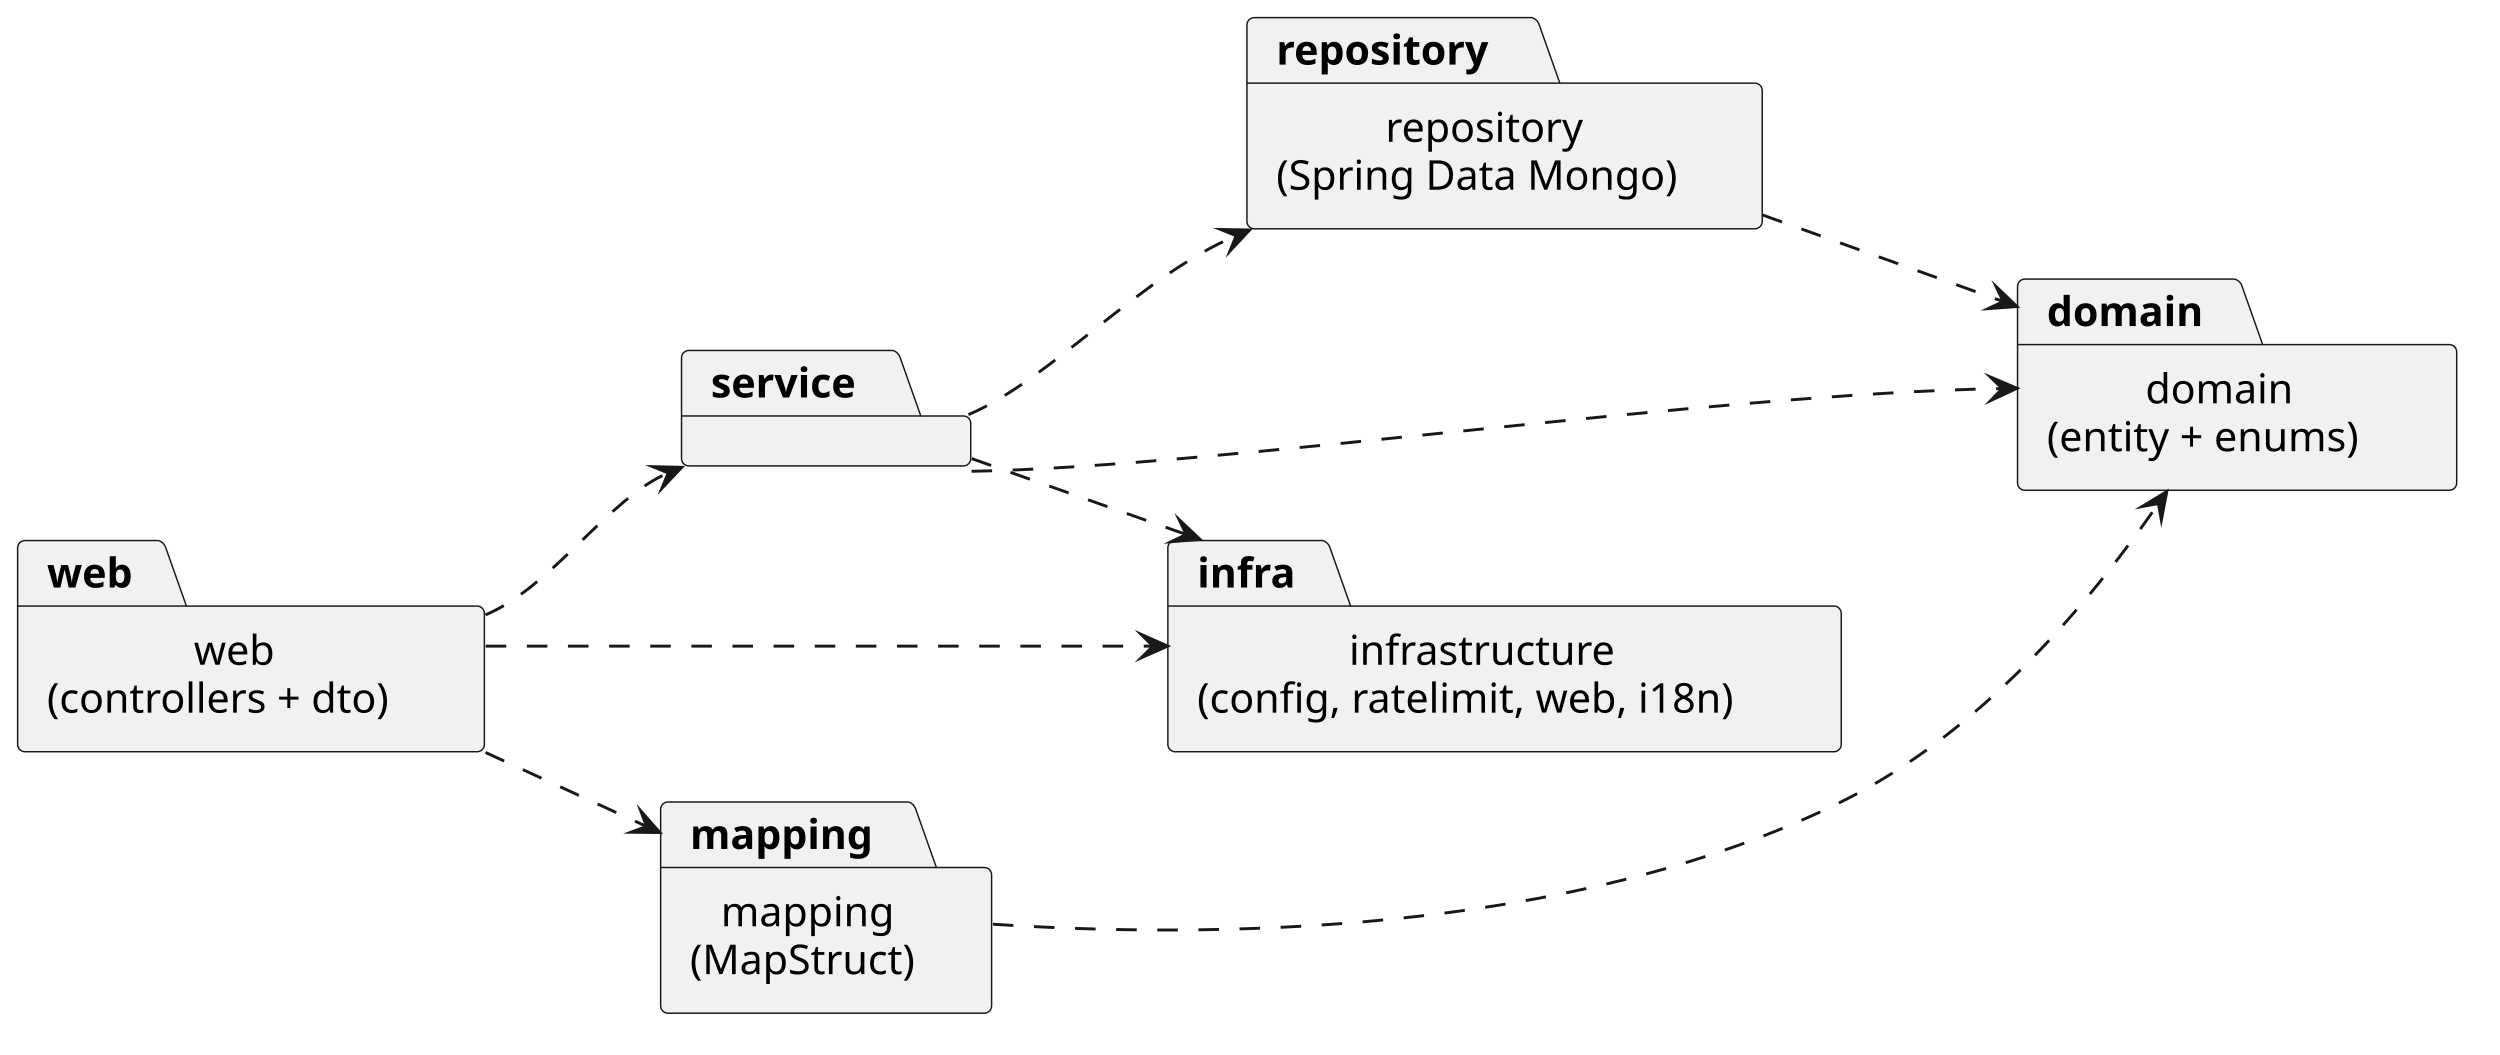
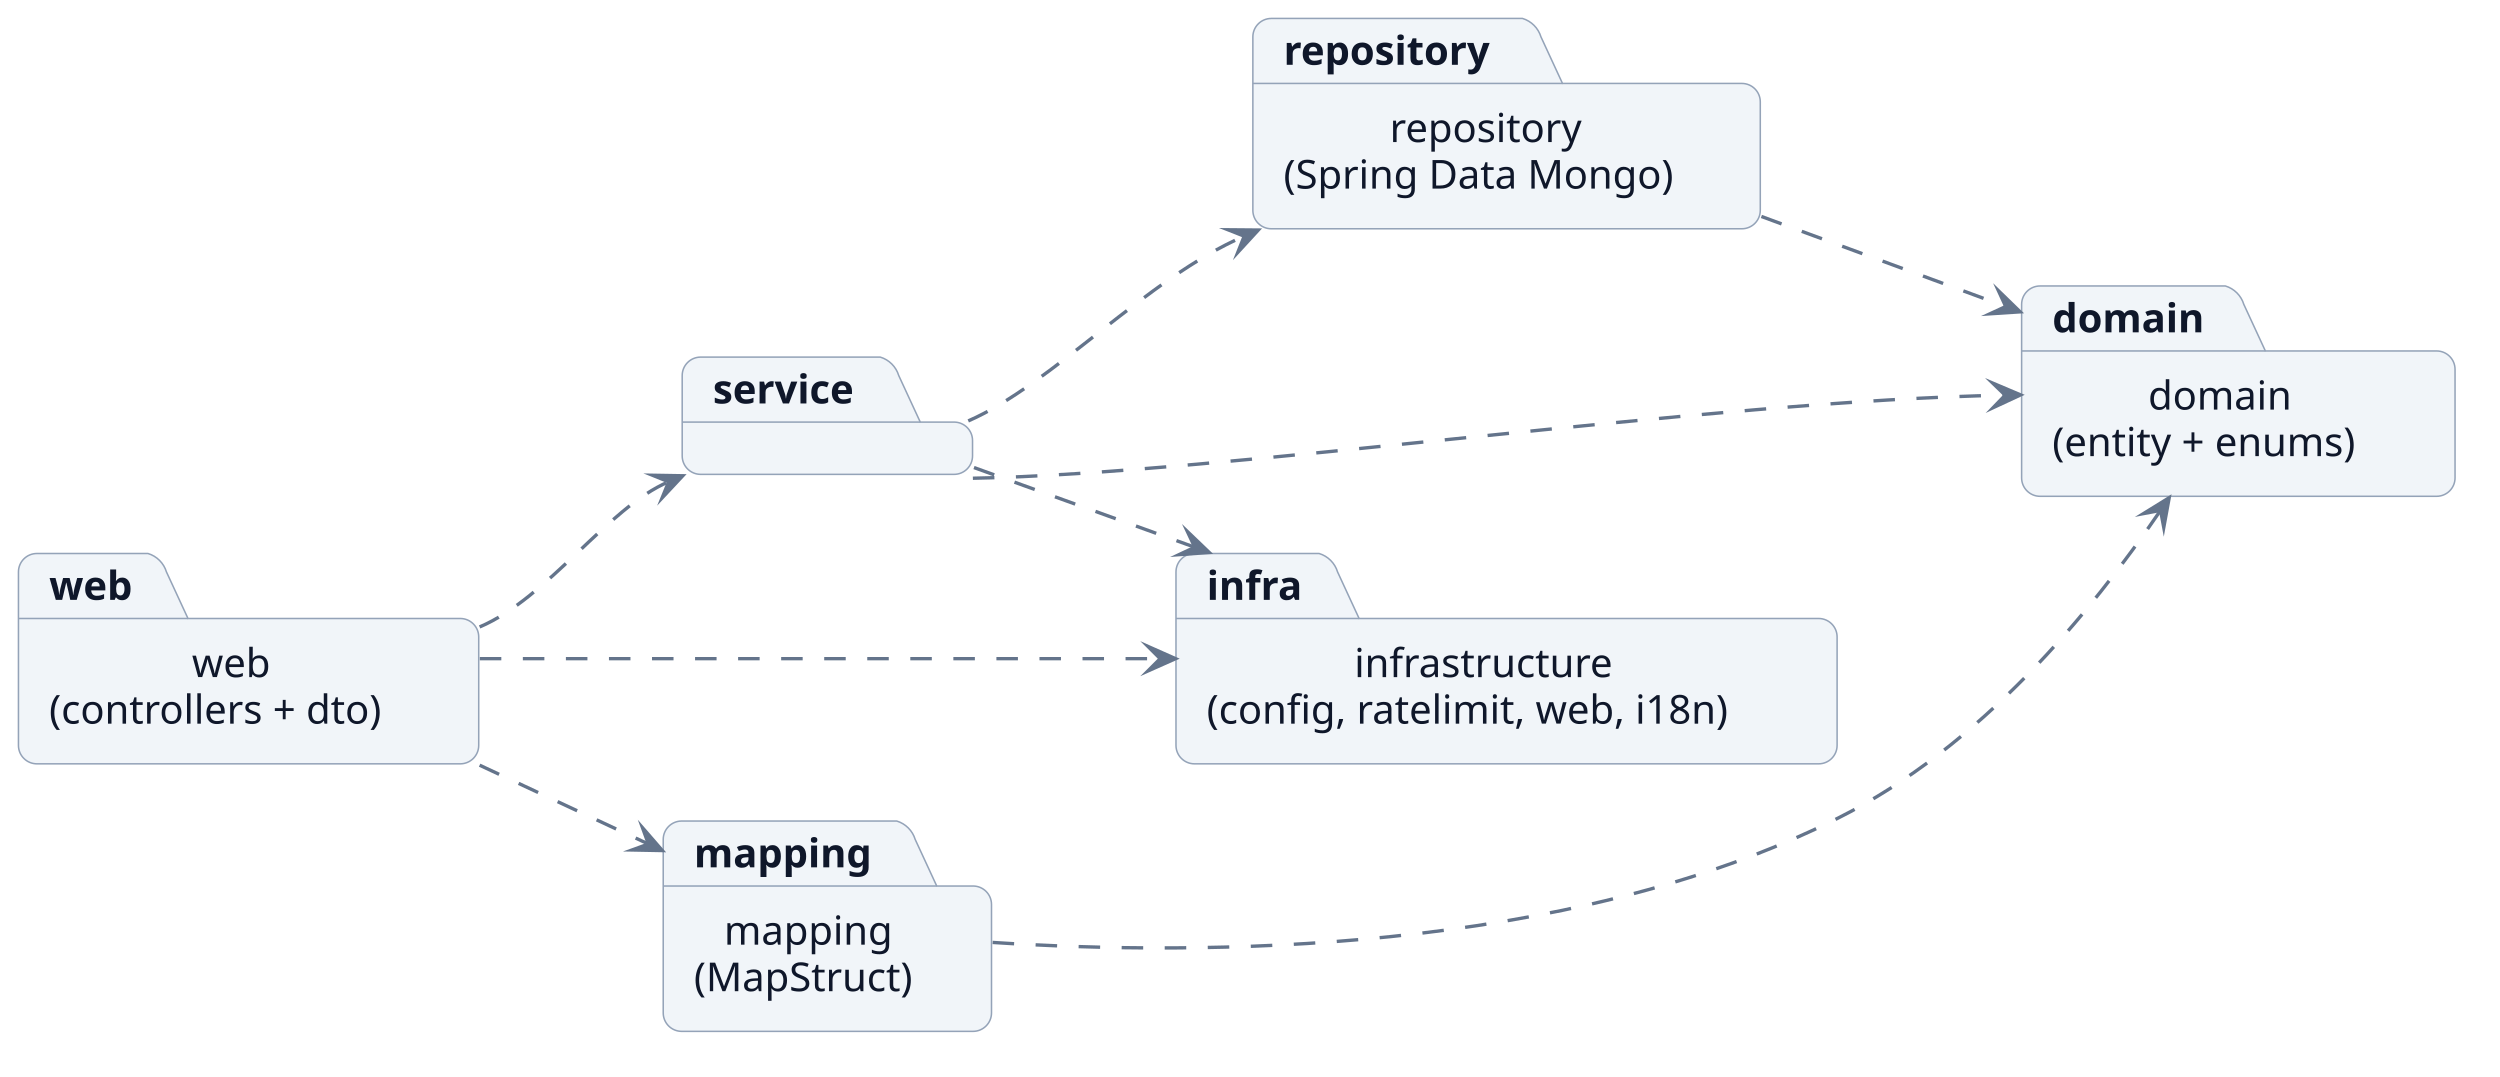
- <svg xmlns="http://www.w3.org/2000/svg" version="1.1" data-diagram-type="DESCRIPTION" style="width:851px;height:359px;background:#FFFFFF;" width="851px" height="359px" viewBox="0 0 851 359" zoomAndPan="magnify" preserveAspectRatio="none" contentStyleType="text/css">
+ <svg xmlns="http://www.w3.org/2000/svg" version="1.1" data-diagram-type="DESCRIPTION" style="width:813px;height:350px;background:#FFFFFF;" width="813px" height="350px" viewBox="0 0 813 350" zoomAndPan="magnify" preserveAspectRatio="none" contentStyleType="text/css">
  <defs />
  <g>
-     <g class="entity" data-qualified-name="web" id="ent0001" data-source-line="5">
-       <path d="M8.5,184 L53.95,184 A3.75,3.75 0 0 1 56.45,186.5 L63.45,206.297 L162.385,206.297 A2.5,2.5 0 0 1 164.885,208.797 L164.885,253.391 A2.5,2.5 0 0 1 162.385,255.891 L8.5,255.891 A2.5,2.5 0 0 1 6,253.391 L6,186.5 A2.5,2.5 0 0 1 8.5,184" style="stroke:#181818;stroke-width:0.5;" fill="#F1F1F1" />
-       <line x1="6" y1="206.297" x2="63.45" y2="206.297" style="stroke:#181818;stroke-width:0.5;" />
-       <text x="16" y="199.995" fill="#000000" font-size="14" lengthAdjust="spacing" textLength="32.45" font-weight="700" font-family="sans-serif">web</text>
-       <text x="65.967" y="226.292" fill="#000000" font-size="14" lengthAdjust="spacing" textLength="28.95" font-family="sans-serif">web</text>
-       <text x="16" y="242.589" fill="#000000" font-size="14" lengthAdjust="spacing" textLength="128.885" font-family="sans-serif">(controllers + dto)</text>
+     <g class="entity" data-qualified-name="web" id="ent0001" data-source-line="42">
+       <path d="M12,180 L48.132,180 A9,9 0 0 1 54.132,186 L61.132,201.133 L149.679,201.133 A6,6 0 0 1 155.679,207.133 L155.679,242.398 A6,6 0 0 1 149.679,248.398 L12,248.398 A6,6 0 0 1 6,242.398 L6,186 A6,6 0 0 1 12,180" style="stroke:#94A3B8;stroke-width:0.5;" fill="#F1F5F9" />
+       <line x1="6" y1="201.133" x2="61.132" y2="201.133" style="stroke:#94A3B8;stroke-width:0.5;" />
+       <text x="16" y="195.067" fill="#0F172A" font-size="13" lengthAdjust="spacing" textLength="30.132" font-weight="700" font-family="sans-serif">web</text>
+       <text x="62.398" y="220.2" fill="#0F172A" font-size="13" lengthAdjust="spacing" textLength="26.882" font-family="sans-serif">web</text>
+       <text x="16" y="235.333" fill="#0F172A" font-size="13" lengthAdjust="spacing" textLength="119.679" font-family="sans-serif">(controllers + dto)</text>
    </g>
-     <g class="entity" data-qualified-name="service" id="ent0002" data-source-line="6">
-       <path d="M234.49,119.3 L303.941,119.3 A3.75,3.75 0 0 1 306.441,121.8 L313.441,141.597 L327.941,141.597 A2.5,2.5 0 0 1 330.441,144.097 L330.441,156.097 A2.5,2.5 0 0 1 327.941,158.597 L234.49,158.597 A2.5,2.5 0 0 1 231.99,156.097 L231.99,121.8 A2.5,2.5 0 0 1 234.49,119.3" style="stroke:#181818;stroke-width:0.5;" fill="#F1F1F1" />
-       <line x1="231.99" y1="141.597" x2="313.441" y2="141.597" style="stroke:#181818;stroke-width:0.5;" />
-       <text x="241.99" y="135.295" fill="#000000" font-size="14" lengthAdjust="spacing" textLength="56.451" font-weight="700" font-family="sans-serif">service</text>
+     <g class="entity" data-qualified-name="service" id="ent0002" data-source-line="43">
+       <path d="M227.85,116.13 L286.269,116.13 A9,9 0 0 1 292.269,122.13 L299.269,137.263 L310.269,137.263 A6,6 0 0 1 316.269,143.263 L316.269,148.263 A6,6 0 0 1 310.269,154.263 L227.85,154.263 A6,6 0 0 1 221.85,148.263 L221.85,122.13 A6,6 0 0 1 227.85,116.13" style="stroke:#94A3B8;stroke-width:0.5;" fill="#F1F5F9" />
+       <line x1="221.85" y1="137.263" x2="299.269" y2="137.263" style="stroke:#94A3B8;stroke-width:0.5;" />
+       <text x="231.85" y="131.197" fill="#0F172A" font-size="13" lengthAdjust="spacing" textLength="52.419" font-weight="700" font-family="sans-serif">service</text>
    </g>
-     <g class="entity" data-qualified-name="mapping" id="ent0003" data-source-line="7">
-       <path d="M227.38,273 L309.245,273 A3.75,3.75 0 0 1 311.745,275.5 L318.745,295.297 L335.04,295.297 A2.5,2.5 0 0 1 337.54,297.797 L337.54,342.391 A2.5,2.5 0 0 1 335.04,344.891 L227.38,344.891 A2.5,2.5 0 0 1 224.88,342.391 L224.88,275.5 A2.5,2.5 0 0 1 227.38,273" style="stroke:#181818;stroke-width:0.5;" fill="#F1F1F1" />
-       <line x1="224.88" y1="295.297" x2="318.745" y2="295.297" style="stroke:#181818;stroke-width:0.5;" />
-       <text x="234.88" y="288.995" fill="#000000" font-size="14" lengthAdjust="spacing" textLength="68.865" font-weight="700" font-family="sans-serif">mapping</text>
-       <text x="245.39" y="315.292" fill="#000000" font-size="14" lengthAdjust="spacing" textLength="61.64" font-family="sans-serif">mapping</text>
-       <text x="234.88" y="331.589" fill="#000000" font-size="14" lengthAdjust="spacing" textLength="82.66" font-family="sans-serif">(MapStruct)</text>
+     <g class="entity" data-qualified-name="mapping" id="ent0003" data-source-line="44">
+       <path d="M221.68,267 L291.626,267 A9,9 0 0 1 297.626,273 L304.626,288.133 L316.436,288.133 A6,6 0 0 1 322.436,294.133 L322.436,329.398 A6,6 0 0 1 316.436,335.398 L221.68,335.398 A6,6 0 0 1 215.68,329.398 L215.68,273 A6,6 0 0 1 221.68,267" style="stroke:#94A3B8;stroke-width:0.5;" fill="#F1F5F9" />
+       <line x1="215.68" y1="288.133" x2="304.626" y2="288.133" style="stroke:#94A3B8;stroke-width:0.5;" />
+       <text x="225.68" y="282.067" fill="#0F172A" font-size="13" lengthAdjust="spacing" textLength="63.946" font-weight="700" font-family="sans-serif">mapping</text>
+       <text x="235.44" y="307.2" fill="#0F172A" font-size="13" lengthAdjust="spacing" textLength="57.237" font-family="sans-serif">mapping</text>
+       <text x="225.68" y="322.332" fill="#0F172A" font-size="13" lengthAdjust="spacing" textLength="76.756" font-family="sans-serif">(MapStruct)</text>
    </g>
-     <g class="entity" data-qualified-name="repository" id="ent0004" data-source-line="8">
-       <path d="M426.96,6 L521.472,6 A3.75,3.75 0 0 1 523.972,8.5 L530.972,28.297 L597.36,28.297 A2.5,2.5 0 0 1 599.86,30.797 L599.86,75.391 A2.5,2.5 0 0 1 597.36,77.891 L426.96,77.891 A2.5,2.5 0 0 1 424.46,75.391 L424.46,8.5 A2.5,2.5 0 0 1 426.96,6" style="stroke:#181818;stroke-width:0.5;" fill="#F1F1F1" />
-       <line x1="424.46" y1="28.297" x2="530.972" y2="28.297" style="stroke:#181818;stroke-width:0.5;" />
-       <text x="434.46" y="21.995" fill="#000000" font-size="14" lengthAdjust="spacing" textLength="81.512" font-weight="700" font-family="sans-serif">repository</text>
-       <text x="471.61" y="48.292" fill="#000000" font-size="14" lengthAdjust="spacing" textLength="71.101" font-family="sans-serif">repository</text>
-       <text x="434.46" y="64.589" fill="#000000" font-size="14" lengthAdjust="spacing" textLength="145.4" font-family="sans-serif">(Spring Data Mongo)</text>
+     <g class="entity" data-qualified-name="repository" id="ent0004" data-source-line="45">
+       <path d="M413.43,6 L495.12,6 A9,9 0 0 1 501.12,12 L508.12,27.133 L566.445,27.133 A6,6 0 0 1 572.445,33.133 L572.445,68.398 A6,6 0 0 1 566.445,74.398 L413.43,74.398 A6,6 0 0 1 407.43,68.398 L407.43,12 A6,6 0 0 1 413.43,6" style="stroke:#94A3B8;stroke-width:0.5;" fill="#F1F5F9" />
+       <line x1="407.43" y1="27.133" x2="508.12" y2="27.133" style="stroke:#94A3B8;stroke-width:0.5;" />
+       <text x="417.43" y="21.067" fill="#0F172A" font-size="13" lengthAdjust="spacing" textLength="75.689" font-weight="700" font-family="sans-serif">repository</text>
+       <text x="451.926" y="46.2" fill="#0F172A" font-size="13" lengthAdjust="spacing" textLength="66.022" font-family="sans-serif">repository</text>
+       <text x="417.43" y="61.333" fill="#0F172A" font-size="13" lengthAdjust="spacing" textLength="135.015" font-family="sans-serif">(Spring Data Mongo)</text>
    </g>
-     <g class="entity" data-qualified-name="domain" id="ent0005" data-source-line="9">
-       <path d="M689.27,95 L760.71,95 A3.75,3.75 0 0 1 763.21,97.5 L770.21,117.297 L833.755,117.297 A2.5,2.5 0 0 1 836.255,119.797 L836.255,164.391 A2.5,2.5 0 0 1 833.755,166.891 L689.27,166.891 A2.5,2.5 0 0 1 686.77,164.391 L686.77,97.5 A2.5,2.5 0 0 1 689.27,95" style="stroke:#181818;stroke-width:0.5;" fill="#F1F1F1" />
-       <line x1="686.77" y1="117.297" x2="770.21" y2="117.297" style="stroke:#181818;stroke-width:0.5;" />
-       <text x="696.77" y="110.995" fill="#000000" font-size="14" lengthAdjust="spacing" textLength="58.44" font-weight="700" font-family="sans-serif">domain</text>
-       <text x="730.297" y="137.292" fill="#000000" font-size="14" lengthAdjust="spacing" textLength="52.432" font-family="sans-serif">domain</text>
-       <text x="696.77" y="153.589" fill="#000000" font-size="14" lengthAdjust="spacing" textLength="119.485" font-family="sans-serif">(entity + enums)</text>
+     <g class="entity" data-qualified-name="domain" id="ent0005" data-source-line="46">
+       <path d="M663.43,93 L723.696,93 A9,9 0 0 1 729.696,99 L736.696,114.133 L792.381,114.133 A6,6 0 0 1 798.381,120.133 L798.381,155.398 A6,6 0 0 1 792.381,161.398 L663.43,161.398 A6,6 0 0 1 657.43,155.398 L657.43,99 A6,6 0 0 1 663.43,93" style="stroke:#94A3B8;stroke-width:0.5;" fill="#F1F5F9" />
+       <line x1="657.43" y1="114.133" x2="736.696" y2="114.133" style="stroke:#94A3B8;stroke-width:0.5;" />
+       <text x="667.43" y="108.067" fill="#0F172A" font-size="13" lengthAdjust="spacing" textLength="54.266" font-weight="700" font-family="sans-serif">domain</text>
+       <text x="698.562" y="133.2" fill="#0F172A" font-size="13" lengthAdjust="spacing" textLength="48.687" font-family="sans-serif">domain</text>
+       <text x="667.43" y="148.333" fill="#0F172A" font-size="13" lengthAdjust="spacing" textLength="110.951" font-family="sans-serif">(entity + enums)</text>
    </g>
-     <g class="entity" data-qualified-name="infra" id="ent0006" data-source-line="10">
-       <path d="M400.04,184 L450.248,184 A3.75,3.75 0 0 1 452.748,186.5 L459.748,206.297 L624.267,206.297 A2.5,2.5 0 0 1 626.767,208.797 L626.767,253.391 A2.5,2.5 0 0 1 624.267,255.891 L400.04,255.891 A2.5,2.5 0 0 1 397.54,253.391 L397.54,186.5 A2.5,2.5 0 0 1 400.04,184" style="stroke:#181818;stroke-width:0.5;" fill="#F1F1F1" />
-       <line x1="397.54" y1="206.297" x2="459.748" y2="206.297" style="stroke:#181818;stroke-width:0.5;" />
-       <text x="407.54" y="199.995" fill="#000000" font-size="14" lengthAdjust="spacing" textLength="37.208" font-weight="700" font-family="sans-serif">infra</text>
-       <text x="459.22" y="226.292" fill="#000000" font-size="14" lengthAdjust="spacing" textLength="95.867" font-family="sans-serif">infrastructure</text>
-       <text x="407.54" y="242.589" fill="#000000" font-size="14" lengthAdjust="spacing" textLength="199.227" font-family="sans-serif">(config, ratelimit, web, i18n)</text>
+     <g class="entity" data-qualified-name="infra" id="ent0006" data-source-line="47">
+       <path d="M388.43,180 L428.98,180 A9,9 0 0 1 434.98,186 L441.98,201.133 L591.426,201.133 A6,6 0 0 1 597.426,207.133 L597.426,242.398 A6,6 0 0 1 591.426,248.398 L388.43,248.398 A6,6 0 0 1 382.43,242.398 L382.43,186 A6,6 0 0 1 388.43,180" style="stroke:#94A3B8;stroke-width:0.5;" fill="#F1F5F9" />
+       <line x1="382.43" y1="201.133" x2="441.98" y2="201.133" style="stroke:#94A3B8;stroke-width:0.5;" />
+       <text x="392.43" y="195.067" fill="#0F172A" font-size="13" lengthAdjust="spacing" textLength="34.55" font-weight="700" font-family="sans-serif">infra</text>
+       <text x="440.418" y="220.2" fill="#0F172A" font-size="13" lengthAdjust="spacing" textLength="89.019" font-family="sans-serif">infrastructure</text>
+       <text x="392.43" y="235.333" fill="#0F172A" font-size="13" lengthAdjust="spacing" textLength="184.996" font-family="sans-serif">(config, ratelimit, web, i18n)</text>
    </g>
-     <g class="link" data-entity-1="ent0001" data-entity-2="ent0002" id="lnk7" data-source-line="12" data-link-type="dependency">
-       <path d="M165.26,209.297 C187.89,199.837 207.277,169.439 227.457,160.999" style="stroke:#181818;stroke-width:1;stroke-dasharray:7,7;" fill="none" id="web-to-service" />
-       <polygon points="232.07,159.07,222.224,158.852,227.457,160.999,225.31,166.233,232.07,159.07" fill="#181818" style="stroke:#181818;stroke-width:1;stroke-linejoin:miter;stroke-miterlimit:10;" />
+     <g class="link" data-entity-1="ent0001" data-entity-2="ent0002" id="lnk7" data-source-line="49" data-link-type="dependency">
+       <path d="M155.97,203.883 C178.29,194.413 197.517,165.123 217.437,156.673" style="stroke:#64748B;stroke-width:1.1;stroke-dasharray:7,7;" fill="none" id="web-to-service" />
+       <polygon points="222.04,154.72,212.193,154.552,217.437,156.673,215.317,161.917,222.04,154.72" fill="#64748B" style="stroke:#64748B;stroke-width:1.1;stroke-linejoin:miter;stroke-miterlimit:10;" />
    </g>
-     <g class="link" data-entity-1="ent0001" data-entity-2="ent0003" id="lnk8" data-source-line="13" data-link-type="dependency">
-       <path d="M165.26,256.14 C185.17,265.29 201.586,272.834 220.076,281.324" style="stroke:#181818;stroke-width:1;stroke-dasharray:7,7;" fill="none" id="web-to-mapping" />
-       <polygon points="224.62,283.41,218.11,276.019,220.076,281.324,214.772,283.29,224.62,283.41" fill="#181818" style="stroke:#181818;stroke-width:1;stroke-linejoin:miter;stroke-miterlimit:10;" />
+     <g class="link" data-entity-1="ent0001" data-entity-2="ent0003" id="lnk8" data-source-line="50" data-link-type="dependency">
+       <path d="M155.97,248.84 C175.85,258.12 192.411,265.851 210.861,274.481" style="stroke:#64748B;stroke-width:1.1;stroke-dasharray:7,7;" fill="none" id="web-to-mapping" />
+       <polygon points="215.39,276.6,208.933,269.163,210.861,274.481,205.543,276.41,215.39,276.6" fill="#64748B" style="stroke:#64748B;stroke-width:1.1;stroke-linejoin:miter;stroke-miterlimit:10;" />
    </g>
-     <g class="link" data-entity-1="ent0001" data-entity-2="ent0006" id="lnk9" data-source-line="14" data-link-type="dependency">
-       <path d="M165.33,219.94 C230.58,219.94 319.11,219.94 392.45,219.94" style="stroke:#181818;stroke-width:1;stroke-dasharray:7,7;" fill="none" id="web-to-infra" />
-       <polygon points="397.45,219.94,388.45,215.94,392.45,219.94,388.45,223.94,397.45,219.94" fill="#181818" style="stroke:#181818;stroke-width:1;stroke-linejoin:miter;stroke-miterlimit:10;" />
+     <g class="link" data-entity-1="ent0001" data-entity-2="ent0006" id="lnk9" data-source-line="51" data-link-type="dependency">
+       <path d="M156.03,214.2 C219.33,214.2 306.12,214.2 377.29,214.2" style="stroke:#64748B;stroke-width:1.1;stroke-dasharray:7,7;" fill="none" id="web-to-infra" />
+       <polygon points="382.29,214.2,373.29,210.2,377.29,214.2,373.29,218.2,382.29,214.2" fill="#64748B" style="stroke:#64748B;stroke-width:1.1;stroke-linejoin:miter;stroke-miterlimit:10;" />
    </g>
-     <g class="link" data-entity-1="ent0002" data-entity-2="ent0004" id="lnk10" data-source-line="15" data-link-type="dependency">
-       <path d="M329.65,141.147 C357.29,129.437 388.366,93.97 420.776,80.24" style="stroke:#181818;stroke-width:1;stroke-dasharray:7,7;" fill="none" id="service-to-repository" />
-       <polygon points="425.38,78.29,415.533,78.118,420.776,80.24,418.653,85.484,425.38,78.29" fill="#181818" style="stroke:#181818;stroke-width:1;stroke-linejoin:miter;stroke-miterlimit:10;" />
+     <g class="link" data-entity-1="ent0002" data-entity-2="ent0004" id="lnk10" data-source-line="52" data-link-type="dependency">
+       <path d="M314.88,136.883 C342.02,125.103 372.833,90.59 404.613,76.8" style="stroke:#64748B;stroke-width:1.1;stroke-dasharray:7,7;" fill="none" id="service-to-repository" />
+       <polygon points="409.2,74.81,399.351,74.723,404.613,76.8,402.536,82.062,409.2,74.81" fill="#64748B" style="stroke:#64748B;stroke-width:1.1;stroke-linejoin:miter;stroke-miterlimit:10;" />
    </g>
-     <g class="link" data-entity-1="ent0002" data-entity-2="ent0005" id="lnk11" data-source-line="16" data-link-type="dependency">
-       <path d="M330.71,160.427 C414.66,159.027 582.571,133.924 681.581,132.264" style="stroke:#181818;stroke-width:1;stroke-dasharray:7,7;" fill="none" id="service-to-domain" />
-       <polygon points="686.58,132.18,677.514,128.331,681.581,132.264,677.648,136.33,686.58,132.18" fill="#181818" style="stroke:#181818;stroke-width:1;stroke-linejoin:miter;stroke-miterlimit:10;" />
+     <g class="link" data-entity-1="ent0002" data-entity-2="ent0005" id="lnk11" data-source-line="53" data-link-type="dependency">
+       <path d="M316.38,155.523 C396.79,154.113 557.661,130.168 652.091,128.508" style="stroke:#64748B;stroke-width:1.1;stroke-dasharray:7,7;" fill="none" id="service-to-domain" />
+       <polygon points="657.09,128.42,648.021,124.579,652.091,128.508,648.162,132.578,657.09,128.42" fill="#64748B" style="stroke:#64748B;stroke-width:1.1;stroke-linejoin:miter;stroke-miterlimit:10;" />
    </g>
-     <g class="link" data-entity-1="ent0002" data-entity-2="ent0006" id="lnk12" data-source-line="17" data-link-type="dependency">
-       <path d="M330.77,156.12 C353.48,164.16 376.716,172.383 403.786,181.953" style="stroke:#181818;stroke-width:1;stroke-dasharray:7,7;" fill="none" id="service-to-infra" />
-       <polygon points="408.5,183.62,401.348,176.849,403.786,181.953,398.681,184.392,408.5,183.62" fill="#181818" style="stroke:#181818;stroke-width:1;stroke-linejoin:miter;stroke-miterlimit:10;" />
+     <g class="link" data-entity-1="ent0002" data-entity-2="ent0006" id="lnk12" data-source-line="54" data-link-type="dependency">
+       <path d="M316.74,152.05 C339.09,160.12 362.007,168.393 388.537,177.963" style="stroke:#64748B;stroke-width:1.1;stroke-dasharray:7,7;" fill="none" id="service-to-infra" />
+       <polygon points="393.24,179.66,386.131,172.843,388.537,177.963,383.417,180.369,393.24,179.66" fill="#64748B" style="stroke:#64748B;stroke-width:1.1;stroke-linejoin:miter;stroke-miterlimit:10;" />
    </g>
-     <g class="link" data-entity-1="ent0003" data-entity-2="ent0005" id="lnk13" data-source-line="18" data-link-type="dependency">
-       <path d="M337.98,314.6 C408.95,319.32 533.52,319.11 626.77,272.94 C674.57,249.28 711.326,205.085 734.726,171.425" style="stroke:#181818;stroke-width:1;stroke-dasharray:7,7;" fill="none" id="mapping-to-domain" />
-       <polygon points="737.58,167.32,729.158,172.427,734.726,171.425,735.727,176.993,737.58,167.32" fill="#181818" style="stroke:#181818;stroke-width:1;stroke-linejoin:miter;stroke-miterlimit:10;" />
+     <g class="link" data-entity-1="ent0003" data-entity-2="ent0005" id="lnk13" data-source-line="55" data-link-type="dependency">
+       <path d="M322.8,306.48 C390.23,310.86 508.86,310.49 597.43,266.2 C644.33,242.75 680.1,198.939 702.61,165.979" style="stroke:#64748B;stroke-width:1.1;stroke-dasharray:7,7;" fill="none" id="mapping-to-domain" />
+       <polygon points="705.43,161.85,697.051,167.026,702.61,165.979,703.657,171.538,705.43,161.85" fill="#64748B" style="stroke:#64748B;stroke-width:1.1;stroke-linejoin:miter;stroke-miterlimit:10;" />
    </g>
-     <g class="link" data-entity-1="ent0004" data-entity-2="ent0005" id="lnk14" data-source-line="19" data-link-type="dependency">
-       <path d="M600.02,73.2 C628.28,83.37 654.655,92.858 681.875,102.648" style="stroke:#181818;stroke-width:1;stroke-dasharray:7,7;" fill="none" id="repository-to-domain" />
-       <polygon points="686.58,104.34,679.465,97.53,681.875,102.648,676.757,105.058,686.58,104.34" fill="#181818" style="stroke:#181818;stroke-width:1;stroke-linejoin:miter;stroke-miterlimit:10;" />
+     <g class="link" data-entity-1="ent0004" data-entity-2="ent0005" id="lnk14" data-source-line="56" data-link-type="dependency">
+       <path d="M572.8,70.39 C600.22,80.49 625.839,89.941 652.259,99.68" style="stroke:#64748B;stroke-width:1.1;stroke-dasharray:7,7;" fill="none" id="repository-to-domain" />
+       <polygon points="656.95,101.41,649.889,94.544,652.259,99.68,647.122,102.05,656.95,101.41" fill="#64748B" style="stroke:#64748B;stroke-width:1.1;stroke-linejoin:miter;stroke-miterlimit:10;" />
    </g>
  </g>
</svg>
